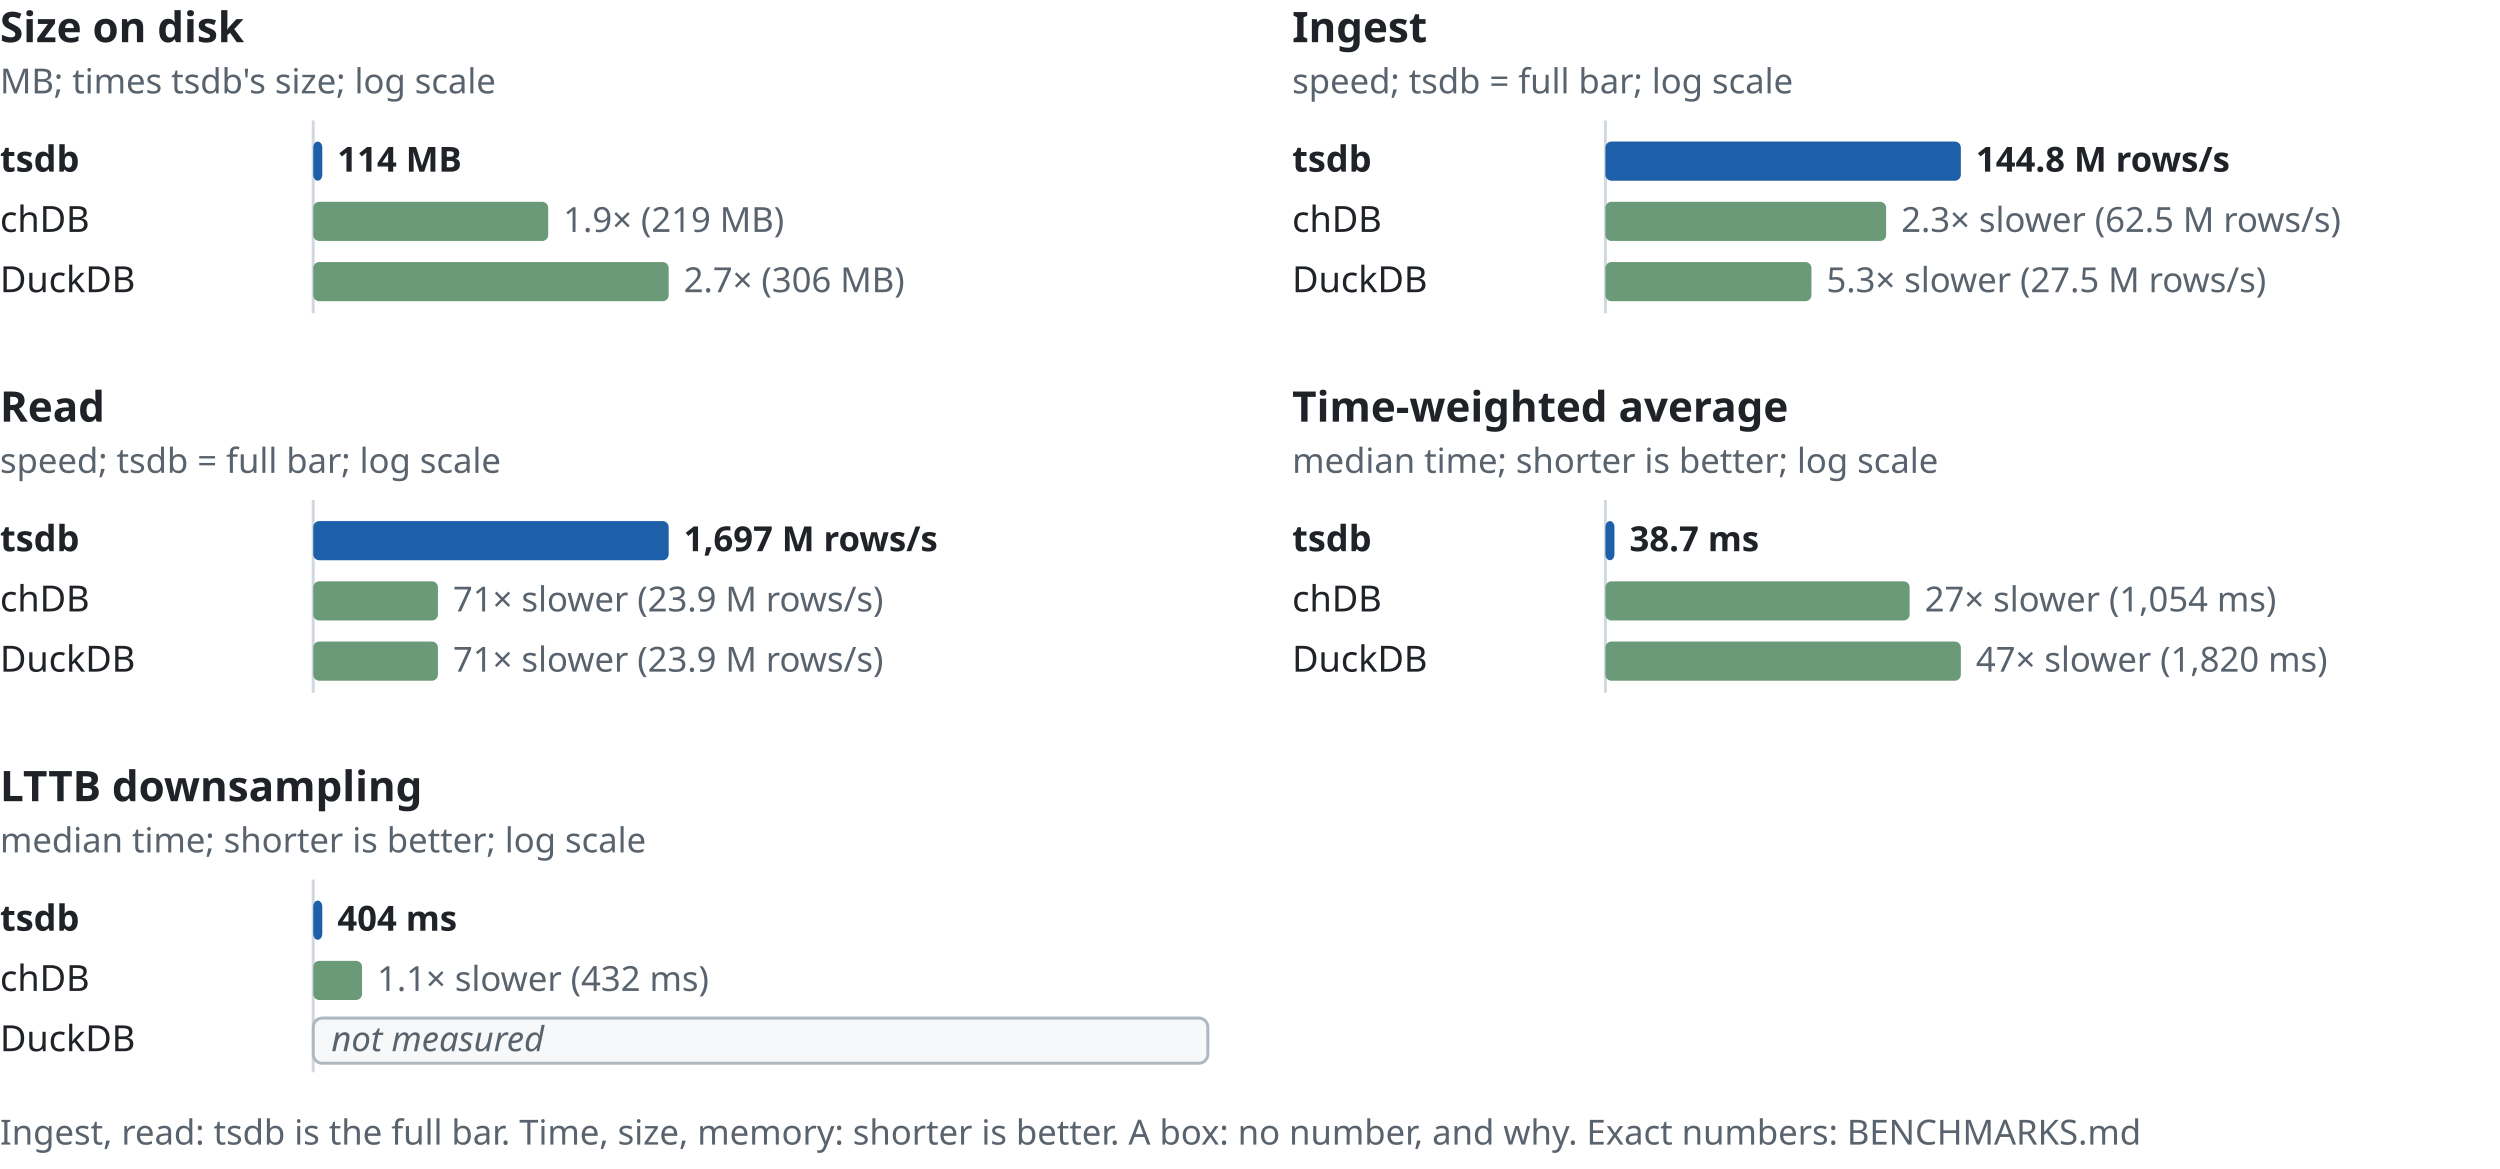
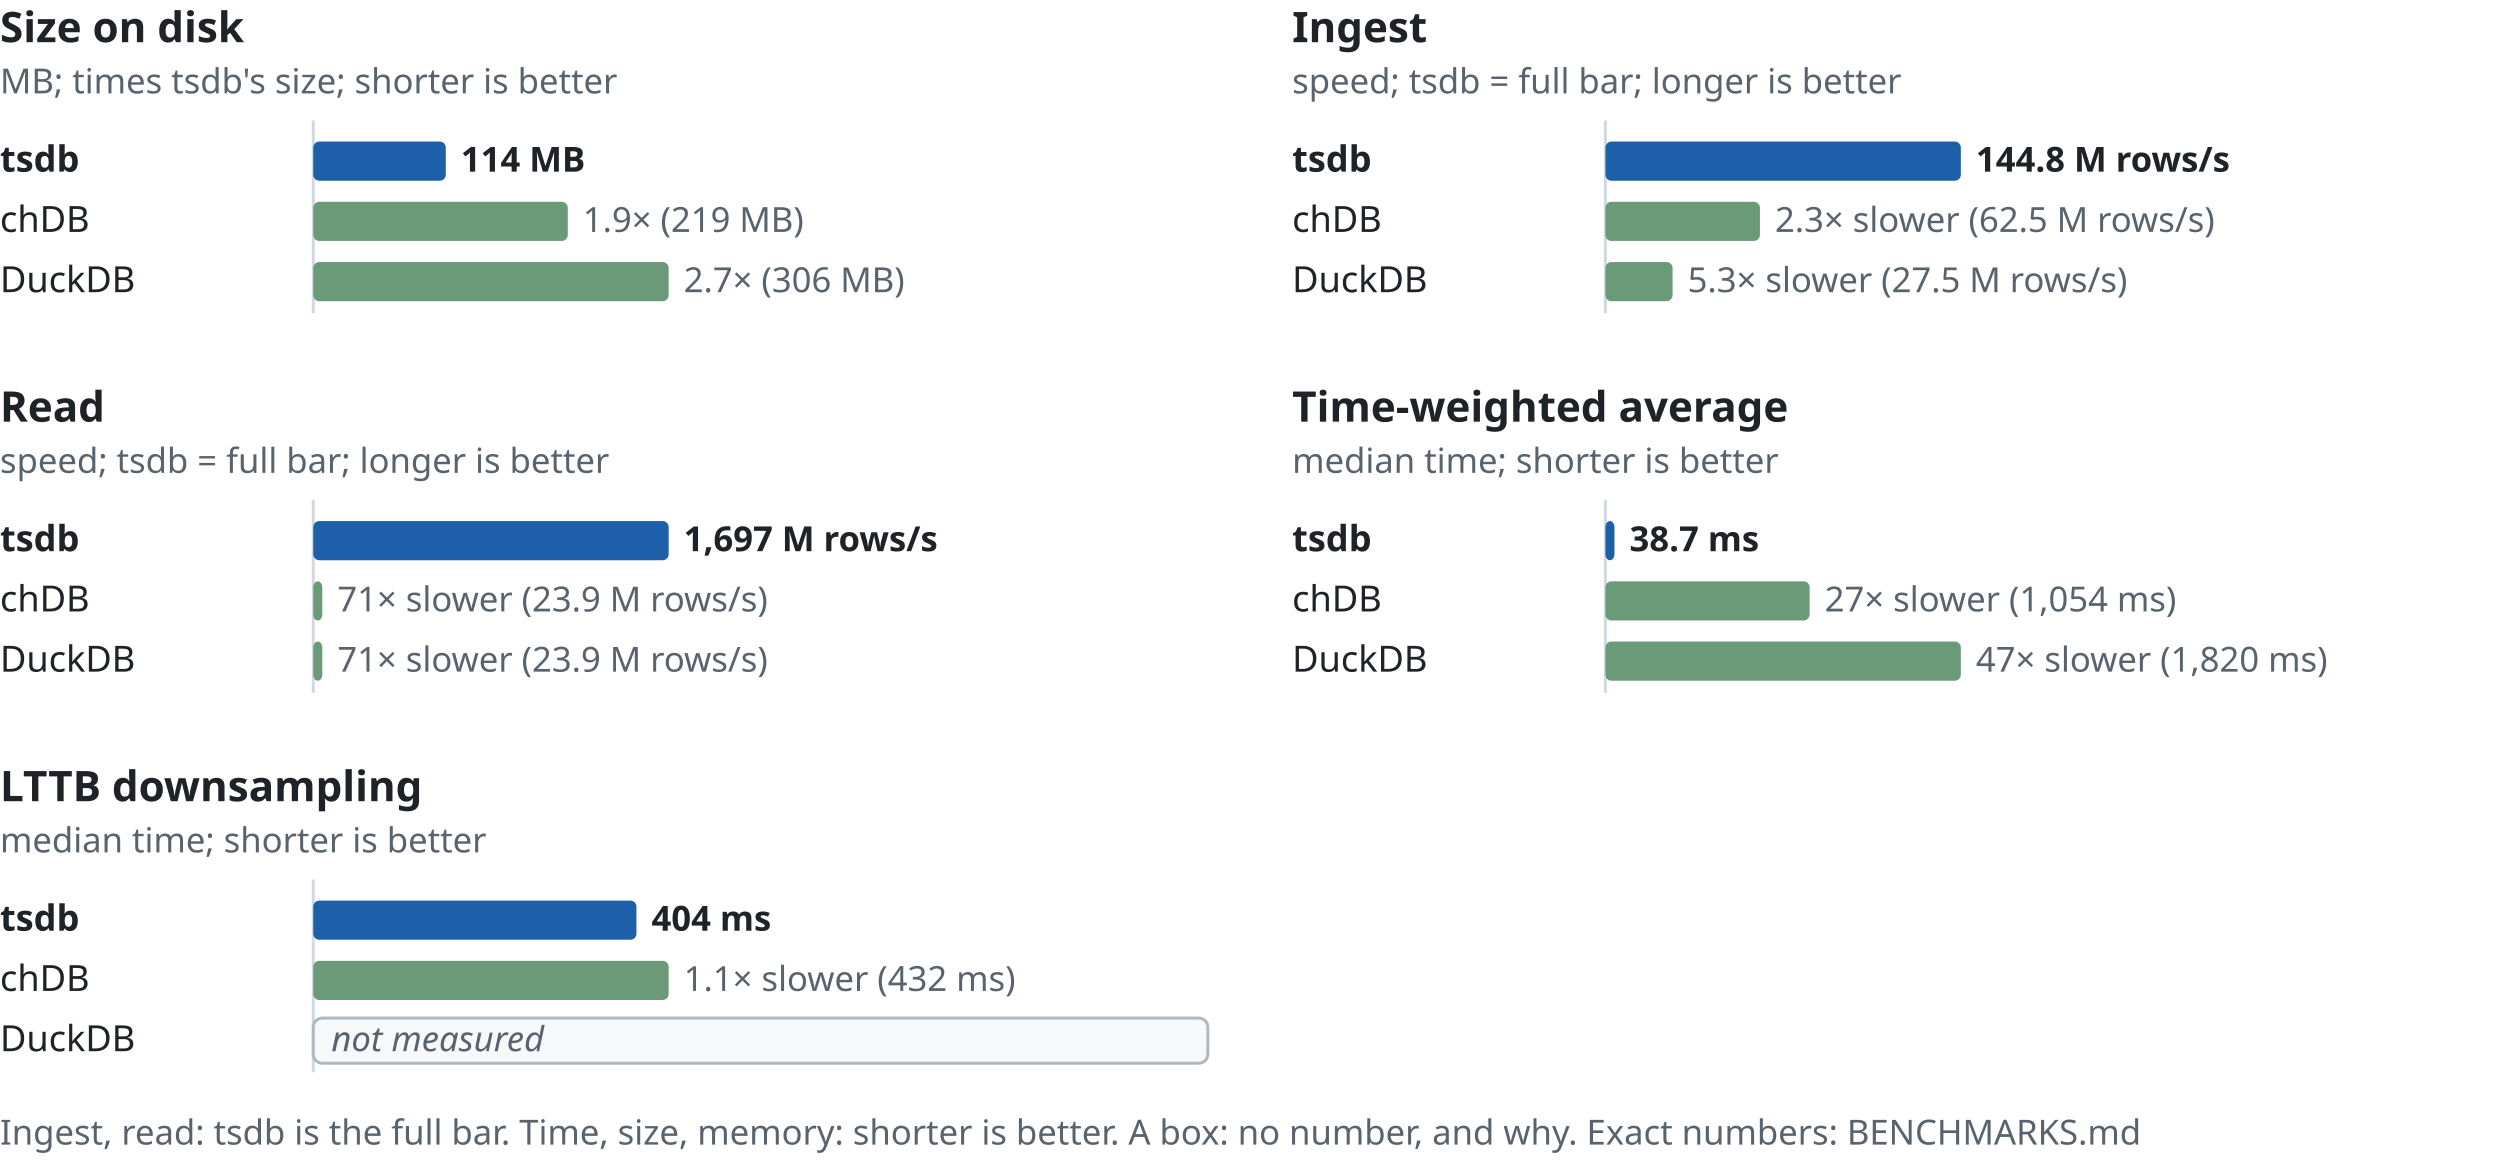
<svg xmlns="http://www.w3.org/2000/svg" width="830" height="388" viewBox="0 0 830 388">
  <style>text{font-family:-apple-system, BlinkMacSystemFont, 'Segoe UI', 'Noto Sans', Helvetica, Arial, sans-serif;font-size:12px;fill:#1f2328}.h{font-size:14px;font-weight:600}.m{font-size:11.5px;fill:#59636e}.n{fill:#1f2328}.v{font-size:11.5px;fill:#59636e}.us .n,.us .v{font-weight:700;fill:#1f2328}.b{fill:#6a9a78}.us .b{fill:#1d5fa8}.r{stroke:#d1d9e0;stroke-width:1}.fail{fill:#ffebe9;stroke:#cf222e;stroke-width:1}.failt{font-size:11px;fill:#82071e}.none{fill:#f6f8fa;stroke:#afb8c1;stroke-width:1}.nonet{font-size:11.5px;font-style:italic;fill:#59636e}</style>
  <text x="0" y="14" class="h">Size on disk</text>
-   <text x="0" y="31" class="m">MB; times tsdb's size; log scale</text>
+   <text x="0" y="31" class="m">MB; times tsdb's size; shorter is better</text>
  <line x1="104" x2="104" y1="40" y2="104" class="r" />
  <g class="us">
    <text x="0" y="57" class="n">tsdb</text>
-     <rect x="104" y="47" width="3.0" height="13" rx="2" class="b" />
-     <text x="112.0" y="57" class="v">114 MB</text>
+     <rect x="104" y="47" width="44.0" height="13" rx="2" class="b" />
+     <text x="153.0" y="57" class="v">114 MB</text>
  </g>
  <g>
    <text x="0" y="77" class="n">chDB</text>
-     <rect x="104" y="67" width="78.0" height="13" rx="2" class="b" />
-     <text x="187.0" y="77" class="v">1.9× (219 MB)</text>
+     <rect x="104" y="67" width="84.5" height="13" rx="2" class="b" />
+     <text x="193.5" y="77" class="v">1.9× (219 MB)</text>
  </g>
  <g>
    <text x="0" y="97" class="n">DuckDB</text>
    <rect x="104" y="87" width="118.0" height="13" rx="2" class="b" />
    <text x="227.0" y="97" class="v">2.7× (306 MB)</text>
  </g>
  <text x="429" y="14" class="h">Ingest</text>
-   <text x="429" y="31" class="m">speed; tsdb = full bar; log scale</text>
+   <text x="429" y="31" class="m">speed; tsdb = full bar; longer is better</text>
  <line x1="533" x2="533" y1="40" y2="104" class="r" />
  <g class="us">
    <text x="429" y="57" class="n">tsdb</text>
    <rect x="533" y="47" width="118.0" height="13" rx="2" class="b" />
    <text x="656.0" y="57" class="v">144.8 M rows/s</text>
  </g>
  <g>
    <text x="429" y="77" class="n">chDB</text>
-     <rect x="533" y="67" width="93.2" height="13" rx="2" class="b" />
-     <text x="631.2" y="77" class="v">2.3× slower (62.5 M rows/s)</text>
+     <rect x="533" y="67" width="51.3" height="13" rx="2" class="b" />
+     <text x="589.3" y="77" class="v">2.3× slower (62.5 M rows/s)</text>
  </g>
  <g>
    <text x="429" y="97" class="n">DuckDB</text>
-     <rect x="533" y="87" width="68.4" height="13" rx="2" class="b" />
-     <text x="606.4" y="97" class="v">5.3× slower (27.5 M rows/s)</text>
+     <rect x="533" y="87" width="22.3" height="13" rx="2" class="b" />
+     <text x="560.3" y="97" class="v">5.3× slower (27.5 M rows/s)</text>
  </g>
  <text x="0" y="140" class="h">Read</text>
-   <text x="0" y="157" class="m">speed; tsdb = full bar; log scale</text>
+   <text x="0" y="157" class="m">speed; tsdb = full bar; longer is better</text>
  <line x1="104" x2="104" y1="166" y2="230" class="r" />
  <g class="us">
    <text x="0" y="183" class="n">tsdb</text>
    <rect x="104" y="173" width="118.0" height="13" rx="2" class="b" />
    <text x="227.0" y="183" class="v">1,697 M rows/s</text>
  </g>
  <g>
    <text x="0" y="203" class="n">chDB</text>
-     <rect x="104" y="193" width="41.4" height="13" rx="2" class="b" />
-     <text x="150.4" y="203" class="v">71× slower (23.9 M rows/s)</text>
+     <rect x="104" y="193" width="3.0" height="13" rx="2" class="b" />
+     <text x="112.0" y="203" class="v">71× slower (23.9 M rows/s)</text>
  </g>
  <g>
    <text x="0" y="223" class="n">DuckDB</text>
-     <rect x="104" y="213" width="41.4" height="13" rx="2" class="b" />
-     <text x="150.4" y="223" class="v">71× slower (23.9 M rows/s)</text>
+     <rect x="104" y="213" width="3.0" height="13" rx="2" class="b" />
+     <text x="112.0" y="223" class="v">71× slower (23.9 M rows/s)</text>
  </g>
  <text x="429" y="140" class="h">Time-weighted average</text>
-   <text x="429" y="157" class="m">median time; shorter is better; log scale</text>
+   <text x="429" y="157" class="m">median time; shorter is better</text>
  <line x1="533" x2="533" y1="166" y2="230" class="r" />
  <g class="us">
    <text x="429" y="183" class="n">tsdb</text>
    <rect x="533" y="173" width="3.0" height="13" rx="2" class="b" />
    <text x="541.0" y="183" class="v">38.7 ms</text>
  </g>
  <g>
    <text x="429" y="203" class="n">chDB</text>
-     <rect x="533" y="193" width="101.0" height="13" rx="2" class="b" />
-     <text x="639.0" y="203" class="v">27× slower (1,054 ms)</text>
+     <rect x="533" y="193" width="67.8" height="13" rx="2" class="b" />
+     <text x="605.8" y="203" class="v">27× slower (1,054 ms)</text>
  </g>
  <g>
    <text x="429" y="223" class="n">DuckDB</text>
    <rect x="533" y="213" width="118.0" height="13" rx="2" class="b" />
    <text x="656.0" y="223" class="v">47× slower (1,820 ms)</text>
  </g>
  <text x="0" y="266" class="h">LTTB downsampling</text>
-   <text x="0" y="283" class="m">median time; shorter is better; log scale</text>
+   <text x="0" y="283" class="m">median time; shorter is better</text>
  <line x1="104" x2="104" y1="292" y2="356" class="r" />
  <g class="us">
    <text x="0" y="309" class="n">tsdb</text>
-     <rect x="104" y="299" width="3.0" height="13" rx="2" class="b" />
-     <text x="112.0" y="309" class="v">404 ms</text>
+     <rect x="104" y="299" width="107.3" height="13" rx="2" class="b" />
+     <text x="216.3" y="309" class="v">404 ms</text>
  </g>
  <g>
    <text x="0" y="329" class="n">chDB</text>
-     <rect x="104" y="319" width="16.2" height="13" rx="2" class="b" />
-     <text x="125.2" y="329" class="v">1.1× slower (432 ms)</text>
+     <rect x="104" y="319" width="118.0" height="13" rx="2" class="b" />
+     <text x="227.0" y="329" class="v">1.1× slower (432 ms)</text>
  </g>
  <g>
    <text x="0" y="349" class="n">DuckDB</text>
    <rect x="104" y="338" width="297" height="15" rx="3" class="none" />
    <text x="110" y="349" class="nonet">not measured</text>
  </g>
  <text x="0" y="380" class="m">Ingest, read: tsdb is the full bar. Time, size, memory: shorter is better. A box: no number, and why. Exact numbers: BENCHMARKS.md</text>
</svg>
